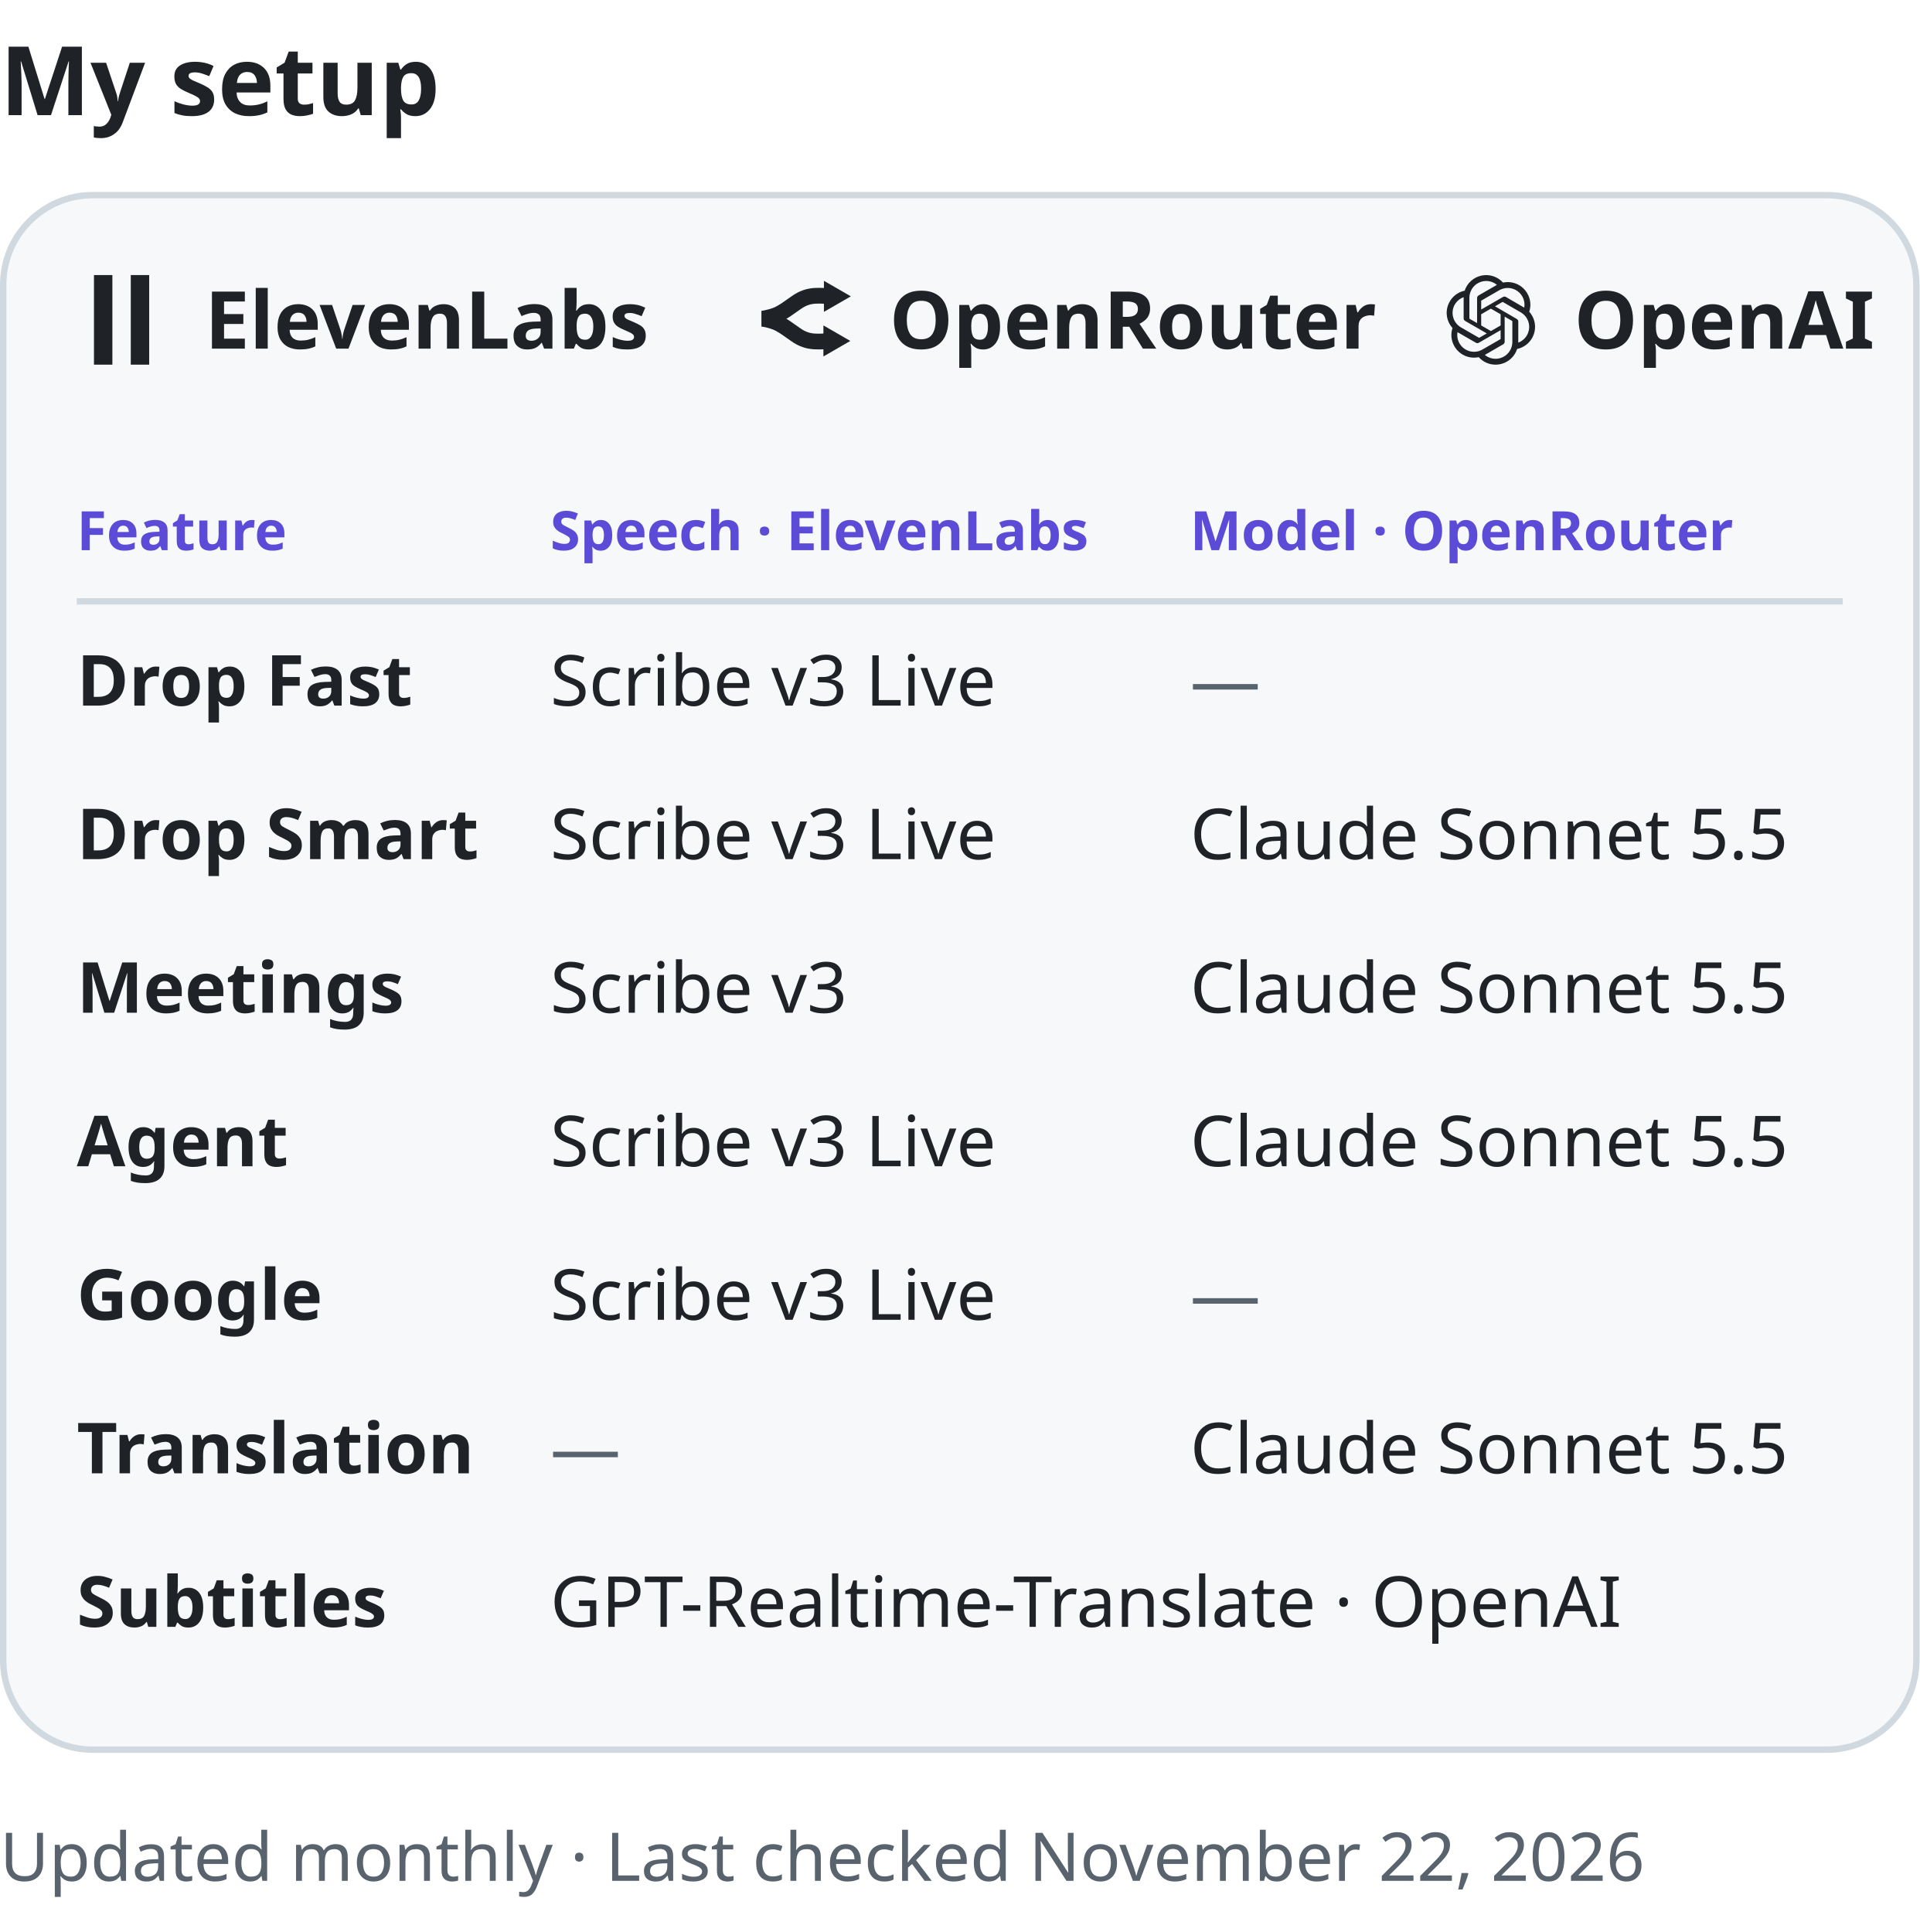
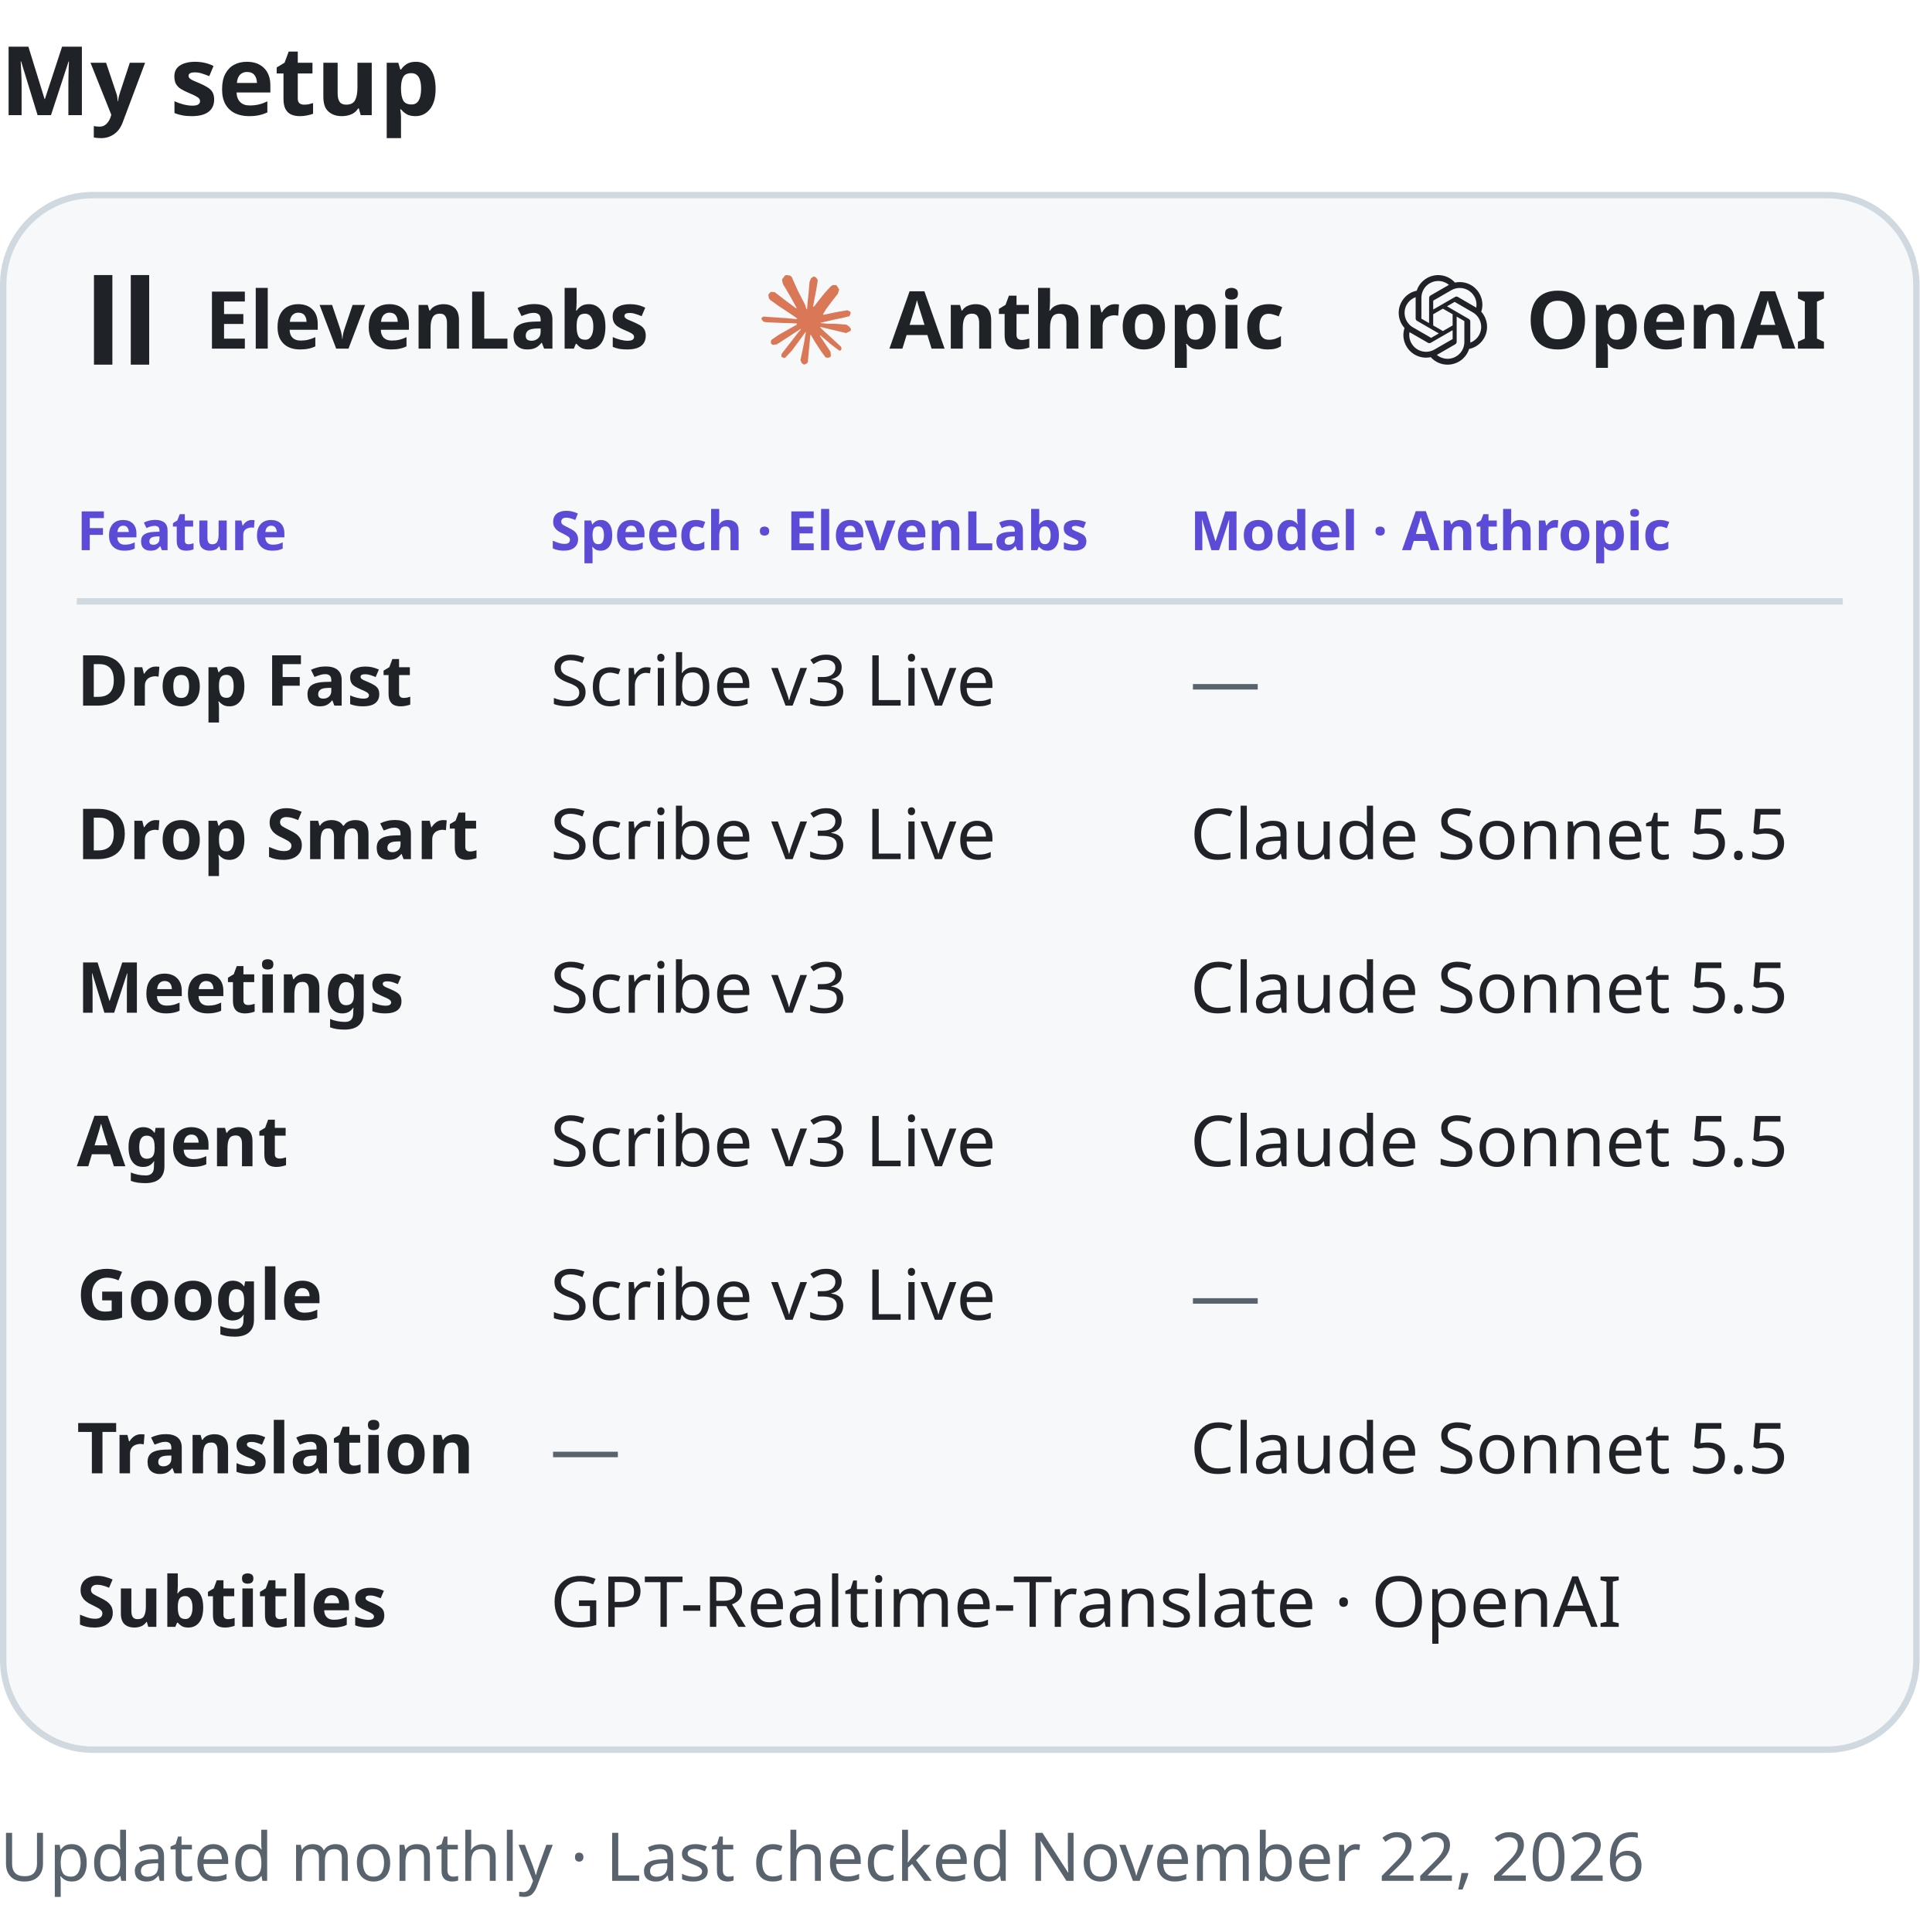
<svg xmlns="http://www.w3.org/2000/svg" width="300" height="302" viewBox="0 0 300 302">
  <text x="0" y="18" font-family="-apple-system, BlinkMacSystemFont, 'Segoe UI', 'Noto Sans', Helvetica, Arial, sans-serif" font-size="15" font-weight="700" fill="#1f2328">My setup</text>
  <rect x="0.5" y="30.5" width="299" height="243" rx="14" fill="#f6f8fa" stroke="#d1d9e0" />
  <svg x="12" y="43" width="14" height="14" fill="#1f2328" role="img" viewBox="0 0 24 24">
    <path d="M4.604 0v24h4.932V0zm9.861 0v24h4.932V0z" />
  </svg>
  <text x="32" y="54.5" font-family="-apple-system, BlinkMacSystemFont, 'Segoe UI', 'Noto Sans', Helvetica, Arial, sans-serif" font-size="12.5" font-weight="600" fill="#1f2328">ElevenLabs</text>
-   <svg x="119.0" y="43" width="14" height="14" fill="#1f2328" role="img" viewBox="0 0 512 512">
-     <path d="M3 248.945C18 248.945 76 236 106 219C136 202 136 202 198 158C276.497 102.293 332 120.945 423 120.945" fill="none" stroke="#1f2328" stroke-width="90" />
-     <path d="M511 121.5L357.25 210.268L357.25 32.732L511 121.5Z" fill="#1f2328" />
-     <path d="M0 249C15 249 73 261.945 103 278.945C133 295.945 133 295.945 195 339.945C273.497 395.652 329 377 420 377" fill="none" stroke="#1f2328" stroke-width="90" />
-     <path d="M508 376.445L354.25 287.678L354.25 465.213L508 376.445Z" fill="#1f2328" />
+   <svg x="119.0" y="43" width="14" height="14" fill="#d97757" role="img" viewBox="0 0 24 24">
+     <path d="m4.714 15.956 4.717-2.647.079-.231-.079-.128h-.231l-.789-.049-2.696-.073-2.337-.097-2.265-.121-.571-.121-.534-.704.055-.352.48-.322.686.061 1.518.103 2.277.158 1.651.097 2.447.255h.389l.055-.158-.134-.097-.103-.097L6.973 9.836l-2.55-1.688-1.336-.971-.723-.492-.364-.461-.158-1.008.656-.723.88.061.225.061.892.686 1.906 1.475 2.489 1.834.364.303.146-.103.018-.073-.164-.273-1.354-2.447-1.445-2.489-.643-1.032-.17-.619c-.061-.255-.103-.467-.103-.729L6.287.134 6.7 0l.996.134.419.364.619 1.415 1.002 2.228 1.554 3.03.455.898.243.832.091.255h.158v-.146l.128-1.706.237-2.095.231-2.696.079-.759.376-.911.747-.492.583.279.48.686-.067.443-.285 1.852-.559 2.902-.364 1.943h.212l.243-.243.984-1.305 1.651-2.064.729-.82.85-.905.546-.431h1.032l.759 1.129-.34 1.166-1.062 1.348-.88 1.141-1.263 1.7-.789 1.36.073.109.188-.018 2.853-.607 1.542-.279 1.84-.316.832.389.091.395-.328.807-1.967.486-2.307.461-3.436.814-.043.03.049.061 1.548.146.662.036h1.621l3.018.225.789.522.474.638-.079.486-1.214.619-1.639-.389-3.825-.911-1.311-.328h-.182v.109l1.093 1.069 2.003 1.809 2.507 2.331.128.577-.322.455-.34-.049-2.204-1.657-.85-.747-1.925-1.621h-.128v.17l.443.65 2.344 3.521.121 1.081-.17.352-.607.212-.668-.121-1.372-1.925L14.38 17.959l-1.141-1.943-.14.079-.674 7.255-.316.37-.729.279-.607-.461-.322-.747.322-1.475.389-1.925.316-1.53.285-1.9.17-.631-.012-.043-.14.018-1.433 1.967-2.18 2.945-1.724 1.846-.413.164-.716-.37.067-.662.401-.589 2.386-3.036 1.439-1.882.929-1.087-.006-.158h-.055l-6.338 4.116-1.129.146-.486-.455.061-.747.231-.243 1.906-1.311Z" />
  </svg>
-   <text x="139.0" y="54.5" font-family="-apple-system, BlinkMacSystemFont, 'Segoe UI', 'Noto Sans', Helvetica, Arial, sans-serif" font-size="12.5" font-weight="600" fill="#1f2328">OpenRouter</text>
-   <svg x="226.0" y="43" width="14" height="14" fill="#1f2328" role="img" viewBox="0 0 24 24">
+   <text x="139.0" y="54.5" font-family="-apple-system, BlinkMacSystemFont, 'Segoe UI', 'Noto Sans', Helvetica, Arial, sans-serif" font-size="12.5" font-weight="600" fill="#1f2328">Anthropic</text>
+   <svg x="218.5" y="43" width="14" height="14" fill="#1f2328" role="img" viewBox="0 0 24 24">
    <path d="M22.282 9.821a5.985 5.985 0 0 0-.516-4.911 6.046 6.046 0 0 0-6.51-2.9A6.065 6.065 0 0 0 4.981 4.182a5.985 5.985 0 0 0-3.998 2.9 6.046 6.046 0 0 0 .743 7.097 5.98 5.98 0 0 0 .511 4.911 6.051 6.051 0 0 0 6.515 2.9A5.985 5.985 0 0 0 13.26 24a6.056 6.056 0 0 0 5.772-4.206 5.989 5.989 0 0 0 3.998-2.9 6.056 6.056 0 0 0-.748-7.073zm-9.022 12.608a4.476 4.476 0 0 1-2.876-1.041l.142-.08 4.778-2.758a.795.795 0 0 0 .393-.681v-6.737l2.02 1.169a.071.071 0 0 1 .038.052v5.583a4.504 4.504 0 0 1-4.495 4.494zm-9.661-4.125a4.471 4.471 0 0 1-.535-3.014l.142.085 4.783 2.758a.771.771 0 0 0 .781 0l5.843-3.369v2.332a.08.08 0 0 1-.033.061L9.74 19.95a4.499 4.499 0 0 1-6.141-1.646zM2.341 7.896a4.485 4.485 0 0 1 2.365-1.973V11.6a.766.766 0 0 0 .388.676l5.814 3.354-2.02 1.169a.076.076 0 0 1-.071 0l-4.83-2.787A4.504 4.504 0 0 1 2.341 7.872zm16.596 3.856L13.104 8.364 15.119 7.2a.076.076 0 0 1 .071 0l4.83 2.791a4.494 4.494 0 0 1-.676 8.104v-5.677a.79.79 0 0 0-.407-.667zm2.011-3.023l-.142-.085-4.774-2.782a.776.776 0 0 0-.785 0L9.409 9.23V6.897a.066.066 0 0 1 .028-.061l4.83-2.787a4.499 4.499 0 0 1 6.68 4.66zM8.306 12.863l-2.02-1.164a.08.08 0 0 1-.038-.057V6.074a4.499 4.499 0 0 1 7.376-3.454l-.142.081L8.704 5.459a.795.795 0 0 0-.393.681zm1.098-2.365l2.602-1.5 2.607 1.5v2.999l-2.597 1.5-2.607-1.5Z" />
  </svg>
-   <text x="246.0" y="54.5" font-family="-apple-system, BlinkMacSystemFont, 'Segoe UI', 'Noto Sans', Helvetica, Arial, sans-serif" font-size="12.5" font-weight="600" fill="#1f2328">OpenAI</text>
+   <text x="238.5" y="54.5" font-family="-apple-system, BlinkMacSystemFont, 'Segoe UI', 'Noto Sans', Helvetica, Arial, sans-serif" font-size="12.5" font-weight="600" fill="#1f2328">OpenAI</text>
  <text x="12" y="86" font-family="-apple-system, BlinkMacSystemFont, 'Segoe UI', 'Noto Sans', Helvetica, Arial, sans-serif" font-size="8.5" font-weight="600" fill="#5b4bd6">Feature</text>
  <text x="86" y="86" font-family="-apple-system, BlinkMacSystemFont, 'Segoe UI', 'Noto Sans', Helvetica, Arial, sans-serif" font-size="8.5" font-weight="600" fill="#5b4bd6">Speech · ElevenLabs</text>
-   <text x="186" y="86" font-family="-apple-system, BlinkMacSystemFont, 'Segoe UI', 'Noto Sans', Helvetica, Arial, sans-serif" font-size="8.5" font-weight="600" fill="#5b4bd6">Model · OpenRouter</text>
+   <text x="186" y="86" font-family="-apple-system, BlinkMacSystemFont, 'Segoe UI', 'Noto Sans', Helvetica, Arial, sans-serif" font-size="8.5" font-weight="600" fill="#5b4bd6">Model · Anthropic</text>
  <line x1="12" y1="94" x2="288" y2="94" stroke="#d1d9e0" />
  <text x="12" y="110.3" font-family="-apple-system, BlinkMacSystemFont, 'Segoe UI', 'Noto Sans', Helvetica, Arial, sans-serif" font-size="11" font-weight="600" fill="#1f2328">Drop Fast</text>
  <text x="86" y="110.3" font-family="-apple-system, BlinkMacSystemFont, 'Segoe UI', 'Noto Sans', Helvetica, Arial, sans-serif" font-size="11" font-weight="400" fill="#1f2328">Scribe v3 Live</text>
  <text x="186" y="110.3" font-family="-apple-system, BlinkMacSystemFont, 'Segoe UI', 'Noto Sans', Helvetica, Arial, sans-serif" font-size="11" font-weight="400" fill="#59636e">—</text>
  <text x="12" y="134.3" font-family="-apple-system, BlinkMacSystemFont, 'Segoe UI', 'Noto Sans', Helvetica, Arial, sans-serif" font-size="11" font-weight="600" fill="#1f2328">Drop Smart</text>
  <text x="86" y="134.3" font-family="-apple-system, BlinkMacSystemFont, 'Segoe UI', 'Noto Sans', Helvetica, Arial, sans-serif" font-size="11" font-weight="400" fill="#1f2328">Scribe v3 Live</text>
  <text x="186" y="134.3" font-family="-apple-system, BlinkMacSystemFont, 'Segoe UI', 'Noto Sans', Helvetica, Arial, sans-serif" font-size="11" font-weight="400" fill="#1f2328">Claude Sonnet 5.5</text>
  <text x="12" y="158.3" font-family="-apple-system, BlinkMacSystemFont, 'Segoe UI', 'Noto Sans', Helvetica, Arial, sans-serif" font-size="11" font-weight="600" fill="#1f2328">Meetings</text>
  <text x="86" y="158.3" font-family="-apple-system, BlinkMacSystemFont, 'Segoe UI', 'Noto Sans', Helvetica, Arial, sans-serif" font-size="11" font-weight="400" fill="#1f2328">Scribe v3</text>
  <text x="186" y="158.3" font-family="-apple-system, BlinkMacSystemFont, 'Segoe UI', 'Noto Sans', Helvetica, Arial, sans-serif" font-size="11" font-weight="400" fill="#1f2328">Claude Sonnet 5.5</text>
  <text x="12" y="182.3" font-family="-apple-system, BlinkMacSystemFont, 'Segoe UI', 'Noto Sans', Helvetica, Arial, sans-serif" font-size="11" font-weight="600" fill="#1f2328">Agent</text>
  <text x="86" y="182.3" font-family="-apple-system, BlinkMacSystemFont, 'Segoe UI', 'Noto Sans', Helvetica, Arial, sans-serif" font-size="11" font-weight="400" fill="#1f2328">Scribe v3 Live</text>
  <text x="186" y="182.3" font-family="-apple-system, BlinkMacSystemFont, 'Segoe UI', 'Noto Sans', Helvetica, Arial, sans-serif" font-size="11" font-weight="400" fill="#1f2328">Claude Sonnet 5.5</text>
  <text x="12" y="206.3" font-family="-apple-system, BlinkMacSystemFont, 'Segoe UI', 'Noto Sans', Helvetica, Arial, sans-serif" font-size="11" font-weight="600" fill="#1f2328">Google</text>
  <text x="86" y="206.3" font-family="-apple-system, BlinkMacSystemFont, 'Segoe UI', 'Noto Sans', Helvetica, Arial, sans-serif" font-size="11" font-weight="400" fill="#1f2328">Scribe v3 Live</text>
  <text x="186" y="206.3" font-family="-apple-system, BlinkMacSystemFont, 'Segoe UI', 'Noto Sans', Helvetica, Arial, sans-serif" font-size="11" font-weight="400" fill="#59636e">—</text>
  <text x="12" y="230.3" font-family="-apple-system, BlinkMacSystemFont, 'Segoe UI', 'Noto Sans', Helvetica, Arial, sans-serif" font-size="11" font-weight="600" fill="#1f2328">Translation</text>
  <text x="86" y="230.3" font-family="-apple-system, BlinkMacSystemFont, 'Segoe UI', 'Noto Sans', Helvetica, Arial, sans-serif" font-size="11" font-weight="400" fill="#59636e">—</text>
  <text x="186" y="230.3" font-family="-apple-system, BlinkMacSystemFont, 'Segoe UI', 'Noto Sans', Helvetica, Arial, sans-serif" font-size="11" font-weight="400" fill="#1f2328">Claude Sonnet 5.5</text>
  <text x="12" y="254.3" font-family="-apple-system, BlinkMacSystemFont, 'Segoe UI', 'Noto Sans', Helvetica, Arial, sans-serif" font-size="11" font-weight="600" fill="#1f2328">Subtitles</text>
  <text x="86" y="254.3" font-family="-apple-system, BlinkMacSystemFont, 'Segoe UI', 'Noto Sans', Helvetica, Arial, sans-serif" font-size="11" font-weight="400" fill="#1f2328">GPT-Realtime-Translate · OpenAI</text>
  <text x="0" y="294" font-family="-apple-system, BlinkMacSystemFont, 'Segoe UI', 'Noto Sans', Helvetica, Arial, sans-serif" font-size="10.5" fill="#59636e">Updated monthly · Last checked November 22, 2026</text>
</svg>
